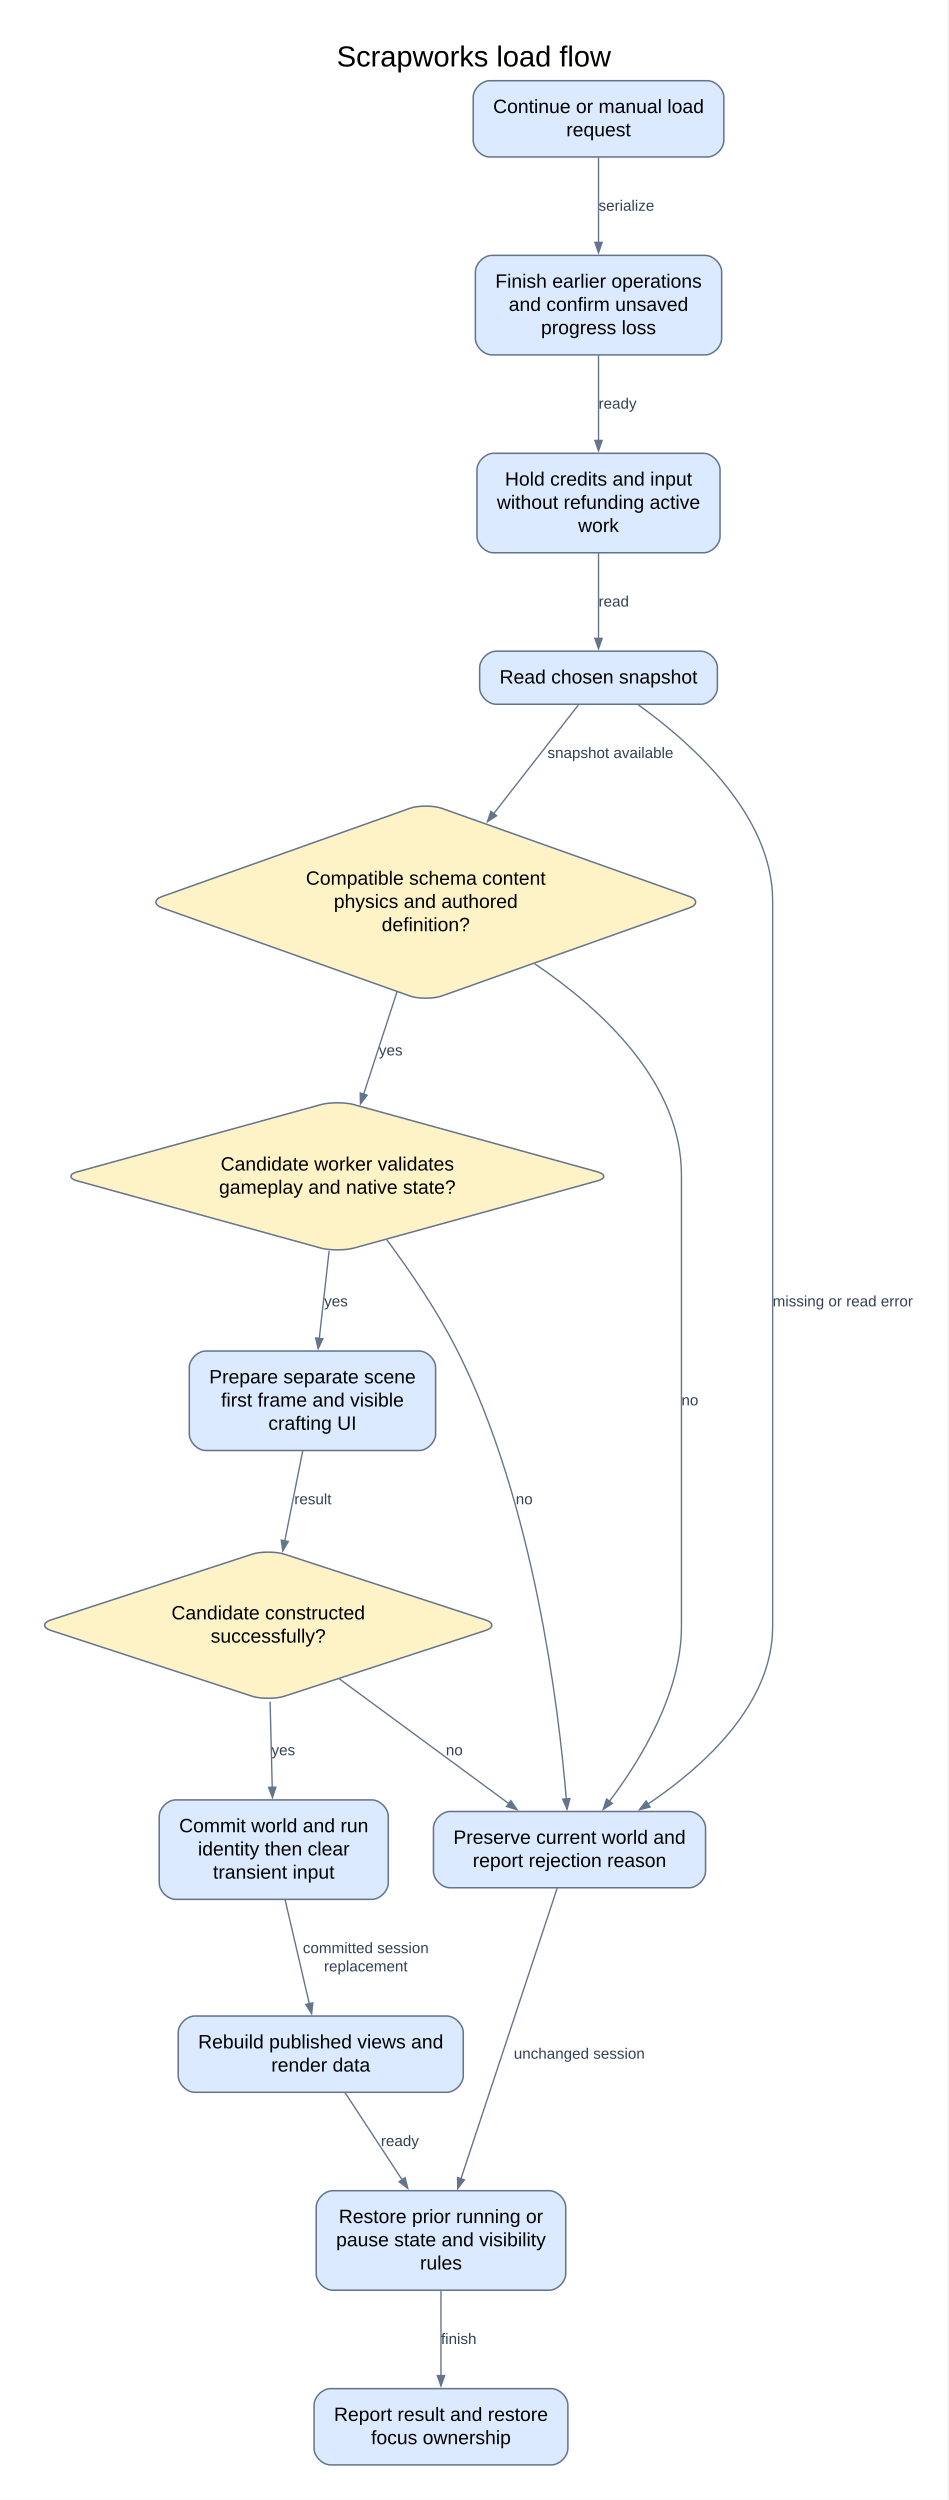
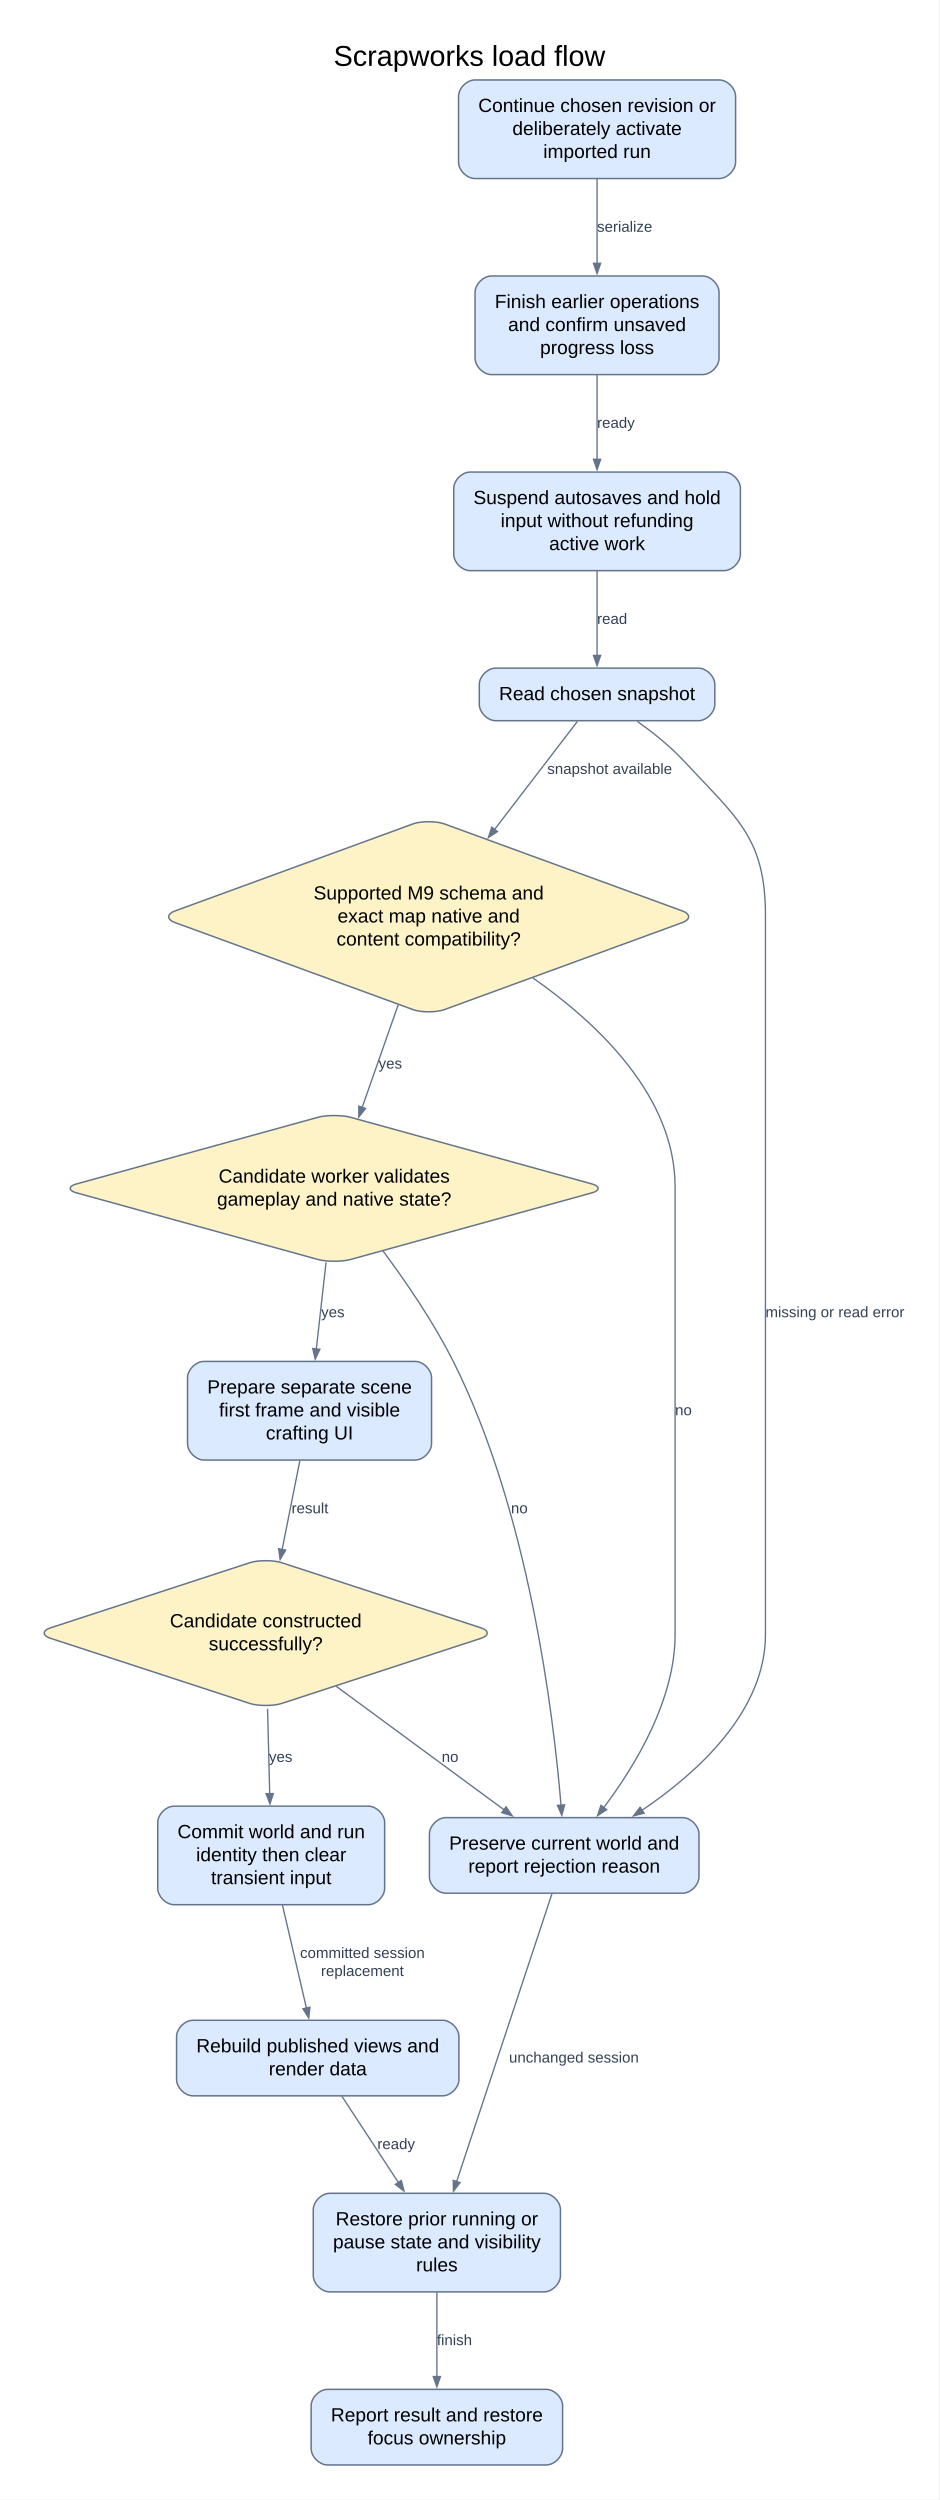
- <svg xmlns="http://www.w3.org/2000/svg" width="686pt" height="1809pt" viewBox="0.00 0.00 686.00 1809.00">
-   <g id="graph0" class="graph" transform="scale(1 1) rotate(0) translate(25.2 1783.6)">
-     <polygon fill="white" stroke="none" points="-25.2,25.2 -25.2,-1783.6 660.56,-1783.6 660.56,25.2 -25.2,25.2" />
-     <text xml:space="preserve" text-anchor="middle" x="317.68" y="-1735.5" font-family="Arial,sans-serif" font-size="21.00">Scrapworks load flow</text>
+ <svg xmlns="http://www.w3.org/2000/svg" width="686pt" height="1826pt" viewBox="0.00 0.00 686.00 1826.00">
+   <g id="graph0" class="graph" transform="scale(1 1) rotate(0) translate(25.2 1800.4)">
+     <polygon fill="white" stroke="none" points="-25.2,25.2 -25.2,-1800.4 660.56,-1800.4 660.56,25.2 -25.2,25.2" />
+     <text xml:space="preserve" text-anchor="middle" x="317.68" y="-1752.3" font-family="Arial,sans-serif" font-size="21.00">Scrapworks load flow</text>
    <g id="node1" class="node">
-       <path fill="#dbeafe" stroke="#64748b" stroke-width="1.1" d="M486.56,-1725.2C486.56,-1725.2 329.22,-1725.2 329.22,-1725.2 323.22,-1725.2 317.22,-1719.2 317.22,-1713.2 317.22,-1713.2 317.22,-1682 317.22,-1682 317.22,-1676 323.22,-1670 329.22,-1670 329.22,-1670 486.56,-1670 486.56,-1670 492.56,-1670 498.56,-1676 498.56,-1682 498.56,-1682 498.56,-1713.2 498.56,-1713.2 498.56,-1719.2 492.56,-1725.2 486.56,-1725.2" />
-       <text xml:space="preserve" text-anchor="middle" x="407.89" y="-1701.8" font-family="Arial,sans-serif" font-size="14.00">Continue or manual load</text>
-       <text xml:space="preserve" text-anchor="middle" x="407.89" y="-1685" font-family="Arial,sans-serif" font-size="14.00">request</text>
+       <path fill="#dbeafe" stroke="#64748b" stroke-width="1.1" d="M500.06,-1742C500.06,-1742 321.72,-1742 321.72,-1742 315.72,-1742 309.72,-1736 309.72,-1730 309.72,-1730 309.72,-1682 309.72,-1682 309.72,-1676 315.72,-1670 321.72,-1670 321.72,-1670 500.06,-1670 500.06,-1670 506.06,-1670 512.06,-1676 512.06,-1682 512.06,-1682 512.06,-1730 512.06,-1730 512.06,-1736 506.06,-1742 500.06,-1742" />
+       <text xml:space="preserve" text-anchor="middle" x="410.89" y="-1718.6" font-family="Arial,sans-serif" font-size="14.00">Continue chosen revision or</text>
+       <text xml:space="preserve" text-anchor="middle" x="410.89" y="-1701.8" font-family="Arial,sans-serif" font-size="14.00">deliberately activate</text>
+       <text xml:space="preserve" text-anchor="middle" x="410.89" y="-1685" font-family="Arial,sans-serif" font-size="14.00">imported run</text>
    </g>
    <g id="node2" class="node">
-       <path fill="#dbeafe" stroke="#64748b" stroke-width="1.1" d="M484.99,-1598.8C484.99,-1598.8 330.79,-1598.8 330.79,-1598.8 324.79,-1598.8 318.79,-1592.8 318.79,-1586.8 318.79,-1586.8 318.79,-1538.8 318.79,-1538.8 318.79,-1532.8 324.79,-1526.8 330.79,-1526.8 330.79,-1526.8 484.99,-1526.8 484.99,-1526.8 490.99,-1526.8 496.99,-1532.8 496.99,-1538.8 496.99,-1538.8 496.99,-1586.8 496.99,-1586.8 496.99,-1592.8 490.99,-1598.8 484.99,-1598.8" />
-       <text xml:space="preserve" text-anchor="middle" x="407.89" y="-1575.4" font-family="Arial,sans-serif" font-size="14.00">Finish earlier operations</text>
-       <text xml:space="preserve" text-anchor="middle" x="407.89" y="-1558.6" font-family="Arial,sans-serif" font-size="14.00">and confirm unsaved</text>
-       <text xml:space="preserve" text-anchor="middle" x="407.89" y="-1541.8" font-family="Arial,sans-serif" font-size="14.00">progress loss</text>
+       <path fill="#dbeafe" stroke="#64748b" stroke-width="1.1" d="M487.99,-1598.8C487.99,-1598.8 333.79,-1598.8 333.79,-1598.8 327.79,-1598.8 321.79,-1592.8 321.79,-1586.8 321.79,-1586.8 321.79,-1538.8 321.79,-1538.8 321.79,-1532.8 327.79,-1526.8 333.79,-1526.8 333.79,-1526.8 487.99,-1526.8 487.99,-1526.8 493.99,-1526.8 499.99,-1532.8 499.99,-1538.8 499.99,-1538.8 499.99,-1586.8 499.99,-1586.8 499.99,-1592.8 493.99,-1598.8 487.99,-1598.8" />
+       <text xml:space="preserve" text-anchor="middle" x="410.89" y="-1575.4" font-family="Arial,sans-serif" font-size="14.00">Finish earlier operations</text>
+       <text xml:space="preserve" text-anchor="middle" x="410.89" y="-1558.6" font-family="Arial,sans-serif" font-size="14.00">and confirm unsaved</text>
+       <text xml:space="preserve" text-anchor="middle" x="410.89" y="-1541.8" font-family="Arial,sans-serif" font-size="14.00">progress loss</text>
    </g>
    <g id="edge1" class="edge">
-       <path fill="none" stroke="#64748b" d="M407.89,-1669.73C407.89,-1652.03 407.89,-1628.45 407.89,-1608.03" />
-       <polygon fill="#64748b" stroke="#64748b" points="410.51,-1608.22 407.89,-1600.72 405.26,-1608.22 410.51,-1608.22" />
-       <text xml:space="preserve" text-anchor="middle" x="428.06" y="-1631.1" font-family="Arial,sans-serif" font-size="11.00" fill="#334155">serialize</text>
+       <path fill="none" stroke="#64748b" d="M410.89,-1669.73C410.89,-1651.03 410.89,-1627.88 410.89,-1607.99" />
+       <polygon fill="#64748b" stroke="#64748b" points="413.51,-1608.12 410.89,-1600.62 408.26,-1608.12 413.51,-1608.12" />
+       <text xml:space="preserve" text-anchor="middle" x="431.06" y="-1631.1" font-family="Arial,sans-serif" font-size="11.00" fill="#334155">serialize</text>
    </g>
    <g id="node3" class="node">
-       <path fill="#dbeafe" stroke="#64748b" stroke-width="1.1" d="M483.83,-1455.6C483.83,-1455.6 331.94,-1455.6 331.94,-1455.6 325.94,-1455.6 319.94,-1449.6 319.94,-1443.6 319.94,-1443.6 319.94,-1395.6 319.94,-1395.6 319.94,-1389.6 325.94,-1383.6 331.94,-1383.6 331.94,-1383.6 483.83,-1383.6 483.83,-1383.6 489.83,-1383.6 495.83,-1389.6 495.83,-1395.6 495.83,-1395.6 495.83,-1443.6 495.83,-1443.6 495.83,-1449.6 489.83,-1455.6 483.83,-1455.6" />
-       <text xml:space="preserve" text-anchor="middle" x="407.89" y="-1432.2" font-family="Arial,sans-serif" font-size="14.00">Hold credits and input</text>
-       <text xml:space="preserve" text-anchor="middle" x="407.89" y="-1415.4" font-family="Arial,sans-serif" font-size="14.00">without refunding active</text>
-       <text xml:space="preserve" text-anchor="middle" x="407.89" y="-1398.6" font-family="Arial,sans-serif" font-size="14.00">work</text>
+       <path fill="#dbeafe" stroke="#64748b" stroke-width="1.1" d="M503.58,-1455.6C503.58,-1455.6 318.2,-1455.6 318.2,-1455.6 312.2,-1455.6 306.2,-1449.6 306.2,-1443.6 306.2,-1443.6 306.2,-1395.6 306.2,-1395.6 306.2,-1389.6 312.2,-1383.6 318.2,-1383.6 318.2,-1383.6 503.58,-1383.6 503.58,-1383.6 509.58,-1383.6 515.58,-1389.6 515.58,-1395.6 515.58,-1395.6 515.58,-1443.6 515.58,-1443.6 515.58,-1449.6 509.58,-1455.6 503.58,-1455.6" />
+       <text xml:space="preserve" text-anchor="middle" x="410.89" y="-1432.2" font-family="Arial,sans-serif" font-size="14.00">Suspend autosaves and hold</text>
+       <text xml:space="preserve" text-anchor="middle" x="410.89" y="-1415.4" font-family="Arial,sans-serif" font-size="14.00">input without refunding</text>
+       <text xml:space="preserve" text-anchor="middle" x="410.89" y="-1398.6" font-family="Arial,sans-serif" font-size="14.00">active work</text>
    </g>
    <g id="edge2" class="edge">
-       <path fill="none" stroke="#64748b" d="M407.89,-1526.53C407.89,-1507.83 407.89,-1484.68 407.89,-1464.79" />
-       <polygon fill="#64748b" stroke="#64748b" points="410.51,-1464.92 407.89,-1457.42 405.26,-1464.92 410.51,-1464.92" />
-       <text xml:space="preserve" text-anchor="middle" x="421.65" y="-1487.9" font-family="Arial,sans-serif" font-size="11.00" fill="#334155">ready</text>
+       <path fill="none" stroke="#64748b" d="M410.89,-1526.53C410.89,-1507.83 410.89,-1484.68 410.89,-1464.79" />
+       <polygon fill="#64748b" stroke="#64748b" points="413.51,-1464.92 410.89,-1457.42 408.26,-1464.92 413.51,-1464.92" />
+       <text xml:space="preserve" text-anchor="middle" x="424.65" y="-1487.9" font-family="Arial,sans-serif" font-size="11.00" fill="#334155">ready</text>
    </g>
    <g id="node4" class="node">
-       <path fill="#dbeafe" stroke="#64748b" stroke-width="1.1" d="M481.9,-1312.4C481.9,-1312.4 333.88,-1312.4 333.88,-1312.4 327.88,-1312.4 321.88,-1306.4 321.88,-1300.4 321.88,-1300.4 321.88,-1286 321.88,-1286 321.88,-1280 327.88,-1274 333.88,-1274 333.88,-1274 481.9,-1274 481.9,-1274 487.9,-1274 493.9,-1280 493.9,-1286 493.9,-1286 493.9,-1300.4 493.9,-1300.4 493.9,-1306.4 487.9,-1312.4 481.9,-1312.4" />
-       <text xml:space="preserve" text-anchor="middle" x="407.89" y="-1289" font-family="Arial,sans-serif" font-size="14.00">Read chosen snapshot</text>
+       <path fill="#dbeafe" stroke="#64748b" stroke-width="1.1" d="M484.9,-1312.4C484.9,-1312.4 336.88,-1312.4 336.88,-1312.4 330.88,-1312.4 324.88,-1306.4 324.88,-1300.4 324.88,-1300.4 324.88,-1286 324.88,-1286 324.88,-1280 330.88,-1274 336.88,-1274 336.88,-1274 484.9,-1274 484.9,-1274 490.9,-1274 496.9,-1280 496.9,-1286 496.9,-1286 496.9,-1300.4 496.9,-1300.4 496.9,-1306.4 490.9,-1312.4 484.9,-1312.4" />
+       <text xml:space="preserve" text-anchor="middle" x="410.89" y="-1289" font-family="Arial,sans-serif" font-size="14.00">Read chosen snapshot</text>
    </g>
    <g id="edge3" class="edge">
-       <path fill="none" stroke="#64748b" d="M407.89,-1383.28C407.89,-1363.71 407.89,-1339.74 407.89,-1321.59" />
-       <polygon fill="#64748b" stroke="#64748b" points="410.51,-1321.7 407.89,-1314.2 405.26,-1321.7 410.51,-1321.7" />
-       <text xml:space="preserve" text-anchor="middle" x="418.9" y="-1344.7" font-family="Arial,sans-serif" font-size="11.00" fill="#334155">read</text>
+       <path fill="none" stroke="#64748b" d="M410.89,-1383.28C410.89,-1363.71 410.89,-1339.74 410.89,-1321.59" />
+       <polygon fill="#64748b" stroke="#64748b" points="413.51,-1321.7 410.89,-1314.2 408.26,-1321.7 413.51,-1321.7" />
+       <text xml:space="preserve" text-anchor="middle" x="421.9" y="-1344.7" font-family="Arial,sans-serif" font-size="11.00" fill="#334155">read</text>
    </g>
    <g id="node5" class="node">
-       <path fill="#fef3c7" stroke="#64748b" stroke-width="1.1" d="M271.58,-1198.78C271.58,-1198.78 91.86,-1134.82 91.86,-1134.82 86.2,-1132.81 86.2,-1128.79 91.86,-1126.78 91.86,-1126.78 271.58,-1062.82 271.58,-1062.82 277.24,-1060.81 288.54,-1060.81 294.19,-1062.82 294.19,-1062.82 473.92,-1126.78 473.92,-1126.78 479.57,-1128.79 479.57,-1132.81 473.92,-1134.82 473.92,-1134.82 294.19,-1198.78 294.19,-1198.78 288.54,-1200.79 277.24,-1200.79 271.58,-1198.78" />
-       <text xml:space="preserve" text-anchor="middle" x="282.89" y="-1143.4" font-family="Arial,sans-serif" font-size="14.00">Compatible schema content</text>
-       <text xml:space="preserve" text-anchor="middle" x="282.89" y="-1126.6" font-family="Arial,sans-serif" font-size="14.00">physics and authored</text>
-       <text xml:space="preserve" text-anchor="middle" x="282.89" y="-1109.8" font-family="Arial,sans-serif" font-size="14.00">definition?</text>
+       <path fill="#fef3c7" stroke="#64748b" stroke-width="1.1" d="M276.62,-1198.68C276.62,-1198.68 102.26,-1134.92 102.26,-1134.92 96.62,-1132.86 96.62,-1128.74 102.26,-1126.68 102.26,-1126.68 276.62,-1062.92 276.62,-1062.92 282.25,-1060.86 293.52,-1060.86 299.16,-1062.92 299.16,-1062.92 473.52,-1126.68 473.52,-1126.68 479.16,-1128.74 479.16,-1132.86 473.52,-1134.92 473.52,-1134.92 299.16,-1198.68 299.16,-1198.68 293.52,-1200.74 282.25,-1200.74 276.62,-1198.68" />
+       <text xml:space="preserve" text-anchor="middle" x="287.89" y="-1143.4" font-family="Arial,sans-serif" font-size="14.00">Supported M9 schema and</text>
+       <text xml:space="preserve" text-anchor="middle" x="287.89" y="-1126.6" font-family="Arial,sans-serif" font-size="14.00">exact map native and</text>
+       <text xml:space="preserve" text-anchor="middle" x="287.89" y="-1109.8" font-family="Arial,sans-serif" font-size="14.00">content compatibility?</text>
    </g>
    <g id="edge4" class="edge">
-       <path fill="none" stroke="#64748b" d="M393.31,-1273.49C378.28,-1254.21 354.04,-1223.1 332.08,-1194.93" />
-       <polygon fill="#64748b" stroke="#64748b" points="334.17,-1193.33 327.49,-1189.03 330.03,-1196.56 334.17,-1193.33" />
-       <text xml:space="preserve" text-anchor="middle" x="416.51" y="-1235.1" font-family="Arial,sans-serif" font-size="11.00" fill="#334155">snapshot available</text>
+       <path fill="none" stroke="#64748b" d="M396.54,-1273.49C381.7,-1254.14 357.71,-1222.85 336.04,-1194.59" />
+       <polygon fill="#64748b" stroke="#64748b" points="338.16,-1193.04 331.51,-1188.68 333.99,-1196.23 338.16,-1193.04" />
+       <text xml:space="preserve" text-anchor="middle" x="420.1" y="-1235.1" font-family="Arial,sans-serif" font-size="11.00" fill="#334155">snapshot available</text>
    </g>
    <g id="node11" class="node">
      <path fill="#dbeafe" stroke="#64748b" stroke-width="1.1" d="M473.33,-472.8C473.33,-472.8 300.45,-472.8 300.45,-472.8 294.45,-472.8 288.45,-466.8 288.45,-460.8 288.45,-460.8 288.45,-429.6 288.45,-429.6 288.45,-423.6 294.45,-417.6 300.45,-417.6 300.45,-417.6 473.33,-417.6 473.33,-417.6 479.33,-417.6 485.33,-423.6 485.33,-429.6 485.33,-429.6 485.33,-460.8 485.33,-460.8 485.33,-466.8 479.33,-472.8 473.33,-472.8" />
      <text xml:space="preserve" text-anchor="middle" x="386.89" y="-449.4" font-family="Arial,sans-serif" font-size="14.00">Preserve current world and</text>
      <text xml:space="preserve" text-anchor="middle" x="386.89" y="-432.6" font-family="Arial,sans-serif" font-size="14.00">report rejection reason</text>
    </g>
    <g id="edge5" class="edge">
-       <path fill="none" stroke="#64748b" d="M436.8,-1273.48C474,-1246.86 533.89,-1194.3 533.89,-1131.8 533.89,-1131.8 533.89,-1131.8 533.89,-606.6 533.89,-550.83 485,-506.04 443.61,-478.11" />
+       <path fill="none" stroke="#64748b" d="M440.28,-1273.51C451.53,-1265.53 464.03,-1255.61 473.89,-1245 512.64,-1203.28 533.89,-1188.74 533.89,-1131.8 533.89,-1131.8 533.89,-1131.8 533.89,-606.6 533.89,-550.83 485,-506.04 443.61,-478.11" />
      <polygon fill="#64748b" stroke="#64748b" points="445.22,-476.03 437.51,-474.1 442.33,-480.42 445.22,-476.03" />
      <text xml:space="preserve" text-anchor="middle" x="584.63" y="-838.3" font-family="Arial,sans-serif" font-size="11.00" fill="#334155">missing or read error</text>
    </g>
    <g id="node6" class="node">
      <path fill="#fef3c7" stroke="#64748b" stroke-width="1.1" d="M207.32,-984.41C207.32,-984.41 30.43,-935.59 30.43,-935.59 24.65,-934 24.65,-930.8 30.43,-929.21 30.43,-929.21 207.32,-880.39 207.32,-880.39 213.11,-878.8 224.67,-878.8 230.46,-880.39 230.46,-880.39 407.35,-929.21 407.35,-929.21 413.13,-930.8 413.13,-934 407.35,-935.59 407.35,-935.59 230.46,-984.41 230.46,-984.41 224.67,-986 213.11,-986 207.32,-984.41" />
      <text xml:space="preserve" text-anchor="middle" x="218.89" y="-936.6" font-family="Arial,sans-serif" font-size="14.00">Candidate worker validates</text>
      <text xml:space="preserve" text-anchor="middle" x="218.89" y="-919.8" font-family="Arial,sans-serif" font-size="14.00">gameplay and native state?</text>
    </g>
    <g id="edge6" class="edge">
-       <path fill="none" stroke="#64748b" d="M262.02,-1065.76C254.26,-1041.94 245.49,-1015.04 237.9,-991.75" />
-       <polygon fill="#64748b" stroke="#64748b" points="240.45,-991.1 235.63,-984.78 235.46,-992.73 240.45,-991.1" />
-       <text xml:space="preserve" text-anchor="middle" x="257.53" y="-1019.9" font-family="Arial,sans-serif" font-size="11.00" fill="#334155">yes</text>
+       <path fill="none" stroke="#64748b" d="M265.68,-1066.58C257.18,-1042.4 247.55,-1014.97 239.24,-991.32" />
+       <polygon fill="#64748b" stroke="#64748b" points="241.82,-990.75 236.86,-984.55 236.87,-992.49 241.82,-990.75" />
+       <text xml:space="preserve" text-anchor="middle" x="259.88" y="-1019.9" font-family="Arial,sans-serif" font-size="11.00" fill="#334155">yes</text>
    </g>
    <g id="edge7" class="edge">
-       <path fill="none" stroke="#64748b" d="M361.61,-1086.31C411.97,-1052.13 467.89,-999.33 467.89,-933.4 467.89,-933.4 467.89,-933.4 467.89,-606.6 467.89,-558.95 439.05,-511.05 415.79,-480.17" />
+       <path fill="none" stroke="#64748b" d="M363.96,-1086.17C413.09,-1051.76 467.89,-998.73 467.89,-933.4 467.89,-933.4 467.89,-933.4 467.89,-606.6 467.89,-558.95 439.05,-511.05 415.79,-480.17" />
      <polygon fill="#64748b" stroke="#64748b" points="417.9,-478.62 411.24,-474.28 413.74,-481.82 417.9,-478.62" />
      <text xml:space="preserve" text-anchor="middle" x="474.01" y="-766.7" font-family="Arial,sans-serif" font-size="11.00" fill="#334155">no</text>
    </g>
    <g id="node7" class="node">
      <path fill="#dbeafe" stroke="#64748b" stroke-width="1.1" d="M278,-806C278,-806 123.78,-806 123.78,-806 117.78,-806 111.78,-800 111.78,-794 111.78,-794 111.78,-746 111.78,-746 111.78,-740 117.78,-734 123.78,-734 123.78,-734 278,-734 278,-734 284,-734 290,-740 290,-746 290,-746 290,-794 290,-794 290,-800 284,-806 278,-806" />
      <text xml:space="preserve" text-anchor="middle" x="200.89" y="-782.6" font-family="Arial,sans-serif" font-size="14.00">Prepare separate scene</text>
      <text xml:space="preserve" text-anchor="middle" x="200.89" y="-765.8" font-family="Arial,sans-serif" font-size="14.00">first frame and visible</text>
      <text xml:space="preserve" text-anchor="middle" x="200.89" y="-749" font-family="Arial,sans-serif" font-size="14.00">crafting UI</text>
    </g>
    <g id="edge8" class="edge">
      <path fill="none" stroke="#64748b" d="M212.95,-878.43C210.64,-857.86 208.02,-834.57 205.82,-814.95" />
      <polygon fill="#64748b" stroke="#64748b" points="208.45,-814.88 205.01,-807.72 203.24,-815.47 208.45,-814.88" />
      <text xml:space="preserve" text-anchor="middle" x="217.91" y="-838.3" font-family="Arial,sans-serif" font-size="11.00" fill="#334155">yes</text>
    </g>
    <g id="edge9" class="edge">
      <path fill="none" stroke="#64748b" d="M254.61,-886.6C271.79,-863.51 291.69,-834.3 305.89,-806 361.01,-696.13 379.01,-548.72 384.57,-481.85" />
      <polygon fill="#64748b" stroke="#64748b" points="387.18,-482.15 385.15,-474.47 381.94,-481.74 387.18,-482.15" />
      <text xml:space="preserve" text-anchor="middle" x="354.12" y="-695.1" font-family="Arial,sans-serif" font-size="11.00" fill="#334155">no</text>
    </g>
    <g id="node8" class="node">
      <path fill="#fef3c7" stroke="#64748b" stroke-width="1.1" d="M157.48,-659.07C157.48,-659.07 11.41,-611.33 11.41,-611.33 5.7,-609.46 5.7,-605.74 11.41,-603.87 11.41,-603.87 157.48,-556.13 157.48,-556.13 163.19,-554.26 174.59,-554.26 180.3,-556.13 180.3,-556.13 326.37,-603.87 326.37,-603.87 332.07,-605.74 332.07,-609.46 326.37,-611.33 326.37,-611.33 180.3,-659.07 180.3,-659.07 174.59,-660.94 163.19,-660.94 157.48,-659.07" />
      <text xml:space="preserve" text-anchor="middle" x="168.89" y="-611.8" font-family="Arial,sans-serif" font-size="14.00">Candidate constructed</text>
      <text xml:space="preserve" text-anchor="middle" x="168.89" y="-595" font-family="Arial,sans-serif" font-size="14.00">successfully?</text>
    </g>
    <g id="edge10" class="edge">
      <path fill="none" stroke="#64748b" d="M193.87,-733.8C190.05,-714.67 185.22,-690.48 180.84,-668.48" />
      <polygon fill="#64748b" stroke="#64748b" points="183.45,-668.18 179.41,-661.34 178.3,-669.21 183.45,-668.18" />
      <text xml:space="preserve" text-anchor="middle" x="201.2" y="-695.1" font-family="Arial,sans-serif" font-size="11.00" fill="#334155">result</text>
    </g>
    <g id="node9" class="node">
      <path fill="#dbeafe" stroke="#64748b" stroke-width="1.1" d="M243.76,-481.2C243.76,-481.2 102.02,-481.2 102.02,-481.2 96.02,-481.2 90.02,-475.2 90.02,-469.2 90.02,-469.2 90.02,-421.2 90.02,-421.2 90.02,-415.2 96.02,-409.2 102.02,-409.2 102.02,-409.2 243.76,-409.2 243.76,-409.2 249.76,-409.2 255.76,-415.2 255.76,-421.2 255.76,-421.2 255.76,-469.2 255.76,-469.2 255.76,-475.2 249.76,-481.2 243.76,-481.2" />
      <text xml:space="preserve" text-anchor="middle" x="172.89" y="-457.8" font-family="Arial,sans-serif" font-size="14.00">Commit world and run</text>
      <text xml:space="preserve" text-anchor="middle" x="172.89" y="-441" font-family="Arial,sans-serif" font-size="14.00">identity then clear</text>
      <text xml:space="preserve" text-anchor="middle" x="172.89" y="-424.2" font-family="Arial,sans-serif" font-size="14.00">transient input</text>
    </g>
    <g id="edge11" class="edge">
      <path fill="none" stroke="#64748b" d="M170.24,-552.3C170.75,-532.05 171.31,-509.35 171.79,-490.15" />
      <polygon fill="#64748b" stroke="#64748b" points="174.41,-490.39 171.98,-482.83 169.16,-490.26 174.41,-490.39" />
      <text xml:space="preserve" text-anchor="middle" x="179.81" y="-513.5" font-family="Arial,sans-serif" font-size="11.00" fill="#334155">yes</text>
    </g>
    <g id="edge12" class="edge">
      <path fill="none" stroke="#64748b" d="M220.28,-568.79C257.69,-541.27 307.8,-504.39 343.27,-478.29" />
      <polygon fill="#64748b" stroke="#64748b" points="344.45,-480.68 348.94,-474.12 341.34,-476.45 344.45,-480.68" />
      <text xml:space="preserve" text-anchor="middle" x="303.53" y="-513.5" font-family="Arial,sans-serif" font-size="11.00" fill="#334155">no</text>
    </g>
    <g id="node10" class="node">
      <path fill="#dbeafe" stroke="#64748b" stroke-width="1.1" d="M298.01,-324.8C298.01,-324.8 115.77,-324.8 115.77,-324.8 109.77,-324.8 103.77,-318.8 103.77,-312.8 103.77,-312.8 103.77,-281.6 103.77,-281.6 103.77,-275.6 109.77,-269.6 115.77,-269.6 115.77,-269.6 298.01,-269.6 298.01,-269.6 304.01,-269.6 310.01,-275.6 310.01,-281.6 310.01,-281.6 310.01,-312.8 310.01,-312.8 310.01,-318.8 304.01,-324.8 298.01,-324.8" />
      <text xml:space="preserve" text-anchor="middle" x="206.89" y="-301.4" font-family="Arial,sans-serif" font-size="14.00">Rebuild published views and</text>
      <text xml:space="preserve" text-anchor="middle" x="206.89" y="-284.6" font-family="Arial,sans-serif" font-size="14.00">render data</text>
    </g>
    <g id="edge13" class="edge">
      <path fill="none" stroke="#64748b" d="M181.12,-408.86C186.43,-386.06 193.31,-356.51 198.62,-333.69" />
      <polygon fill="#64748b" stroke="#64748b" points="201.16,-334.36 200.31,-326.46 196.05,-333.17 201.16,-334.36" />
      <text xml:space="preserve" text-anchor="middle" x="239.48" y="-370.3" font-family="Arial,sans-serif" font-size="11.00" fill="#334155">committed session</text>
      <text xml:space="preserve" text-anchor="middle" x="239.48" y="-357.1" font-family="Arial,sans-serif" font-size="11.00" fill="#334155">replacement</text>
    </g>
    <g id="node12" class="node">
      <path fill="#dbeafe" stroke="#64748b" stroke-width="1.1" d="M372.16,-198.4C372.16,-198.4 215.61,-198.4 215.61,-198.4 209.61,-198.4 203.61,-192.4 203.61,-186.4 203.61,-186.4 203.61,-138.4 203.61,-138.4 203.61,-132.4 209.61,-126.4 215.61,-126.4 215.61,-126.4 372.16,-126.4 372.16,-126.4 378.16,-126.4 384.16,-132.4 384.16,-138.4 384.16,-138.4 384.16,-186.4 384.16,-186.4 384.16,-192.4 378.16,-198.4 372.16,-198.4" />
      <text xml:space="preserve" text-anchor="middle" x="293.89" y="-175" font-family="Arial,sans-serif" font-size="14.00">Restore prior running or</text>
      <text xml:space="preserve" text-anchor="middle" x="293.89" y="-158.2" font-family="Arial,sans-serif" font-size="14.00">pause state and visibility</text>
      <text xml:space="preserve" text-anchor="middle" x="293.89" y="-141.4" font-family="Arial,sans-serif" font-size="14.00">rules</text>
    </g>
    <g id="edge14" class="edge">
      <path fill="none" stroke="#64748b" d="M224.49,-269.33C236.35,-251.24 252.23,-226.99 265.81,-206.26" />
      <polygon fill="#64748b" stroke="#64748b" points="267.95,-207.78 269.87,-200.07 263.56,-204.9 267.95,-207.78" />
      <text xml:space="preserve" text-anchor="middle" x="264.15" y="-230.7" font-family="Arial,sans-serif" font-size="11.00" fill="#334155">ready</text>
    </g>
    <g id="edge15" class="edge">
      <path fill="none" stroke="#64748b" d="M377.97,-417.28C361.85,-368.61 327.74,-265.59 308.28,-206.85" />
      <polygon fill="#64748b" stroke="#64748b" points="310.84,-206.24 305.99,-199.95 305.86,-207.89 310.84,-206.24" />
      <text xml:space="preserve" text-anchor="middle" x="393.97" y="-293.9" font-family="Arial,sans-serif" font-size="11.00" fill="#334155">unchanged session</text>
    </g>
    <g id="node13" class="node">
      <path fill="#dbeafe" stroke="#64748b" stroke-width="1.1" d="M373.72,-55.2C373.72,-55.2 214.06,-55.2 214.06,-55.2 208.06,-55.2 202.06,-49.2 202.06,-43.2 202.06,-43.2 202.06,-12 202.06,-12 202.06,-6 208.06,0 214.06,0 214.06,0 373.72,0 373.72,0 379.72,0 385.72,-6 385.72,-12 385.72,-12 385.72,-43.2 385.72,-43.2 385.72,-49.2 379.72,-55.2 373.72,-55.2" />
      <text xml:space="preserve" text-anchor="middle" x="293.89" y="-31.8" font-family="Arial,sans-serif" font-size="14.00">Report result and restore</text>
      <text xml:space="preserve" text-anchor="middle" x="293.89" y="-15" font-family="Arial,sans-serif" font-size="14.00">focus ownership</text>
    </g>
    <g id="edge16" class="edge">
      <path fill="none" stroke="#64748b" d="M293.89,-126.16C293.89,-107.14 293.89,-83.71 293.89,-64.58" />
      <polygon fill="#64748b" stroke="#64748b" points="296.51,-64.59 293.89,-57.09 291.26,-64.59 296.51,-64.59" />
      <text xml:space="preserve" text-anchor="middle" x="306.73" y="-87.5" font-family="Arial,sans-serif" font-size="11.00" fill="#334155">finish</text>
    </g>
  </g>
</svg>
